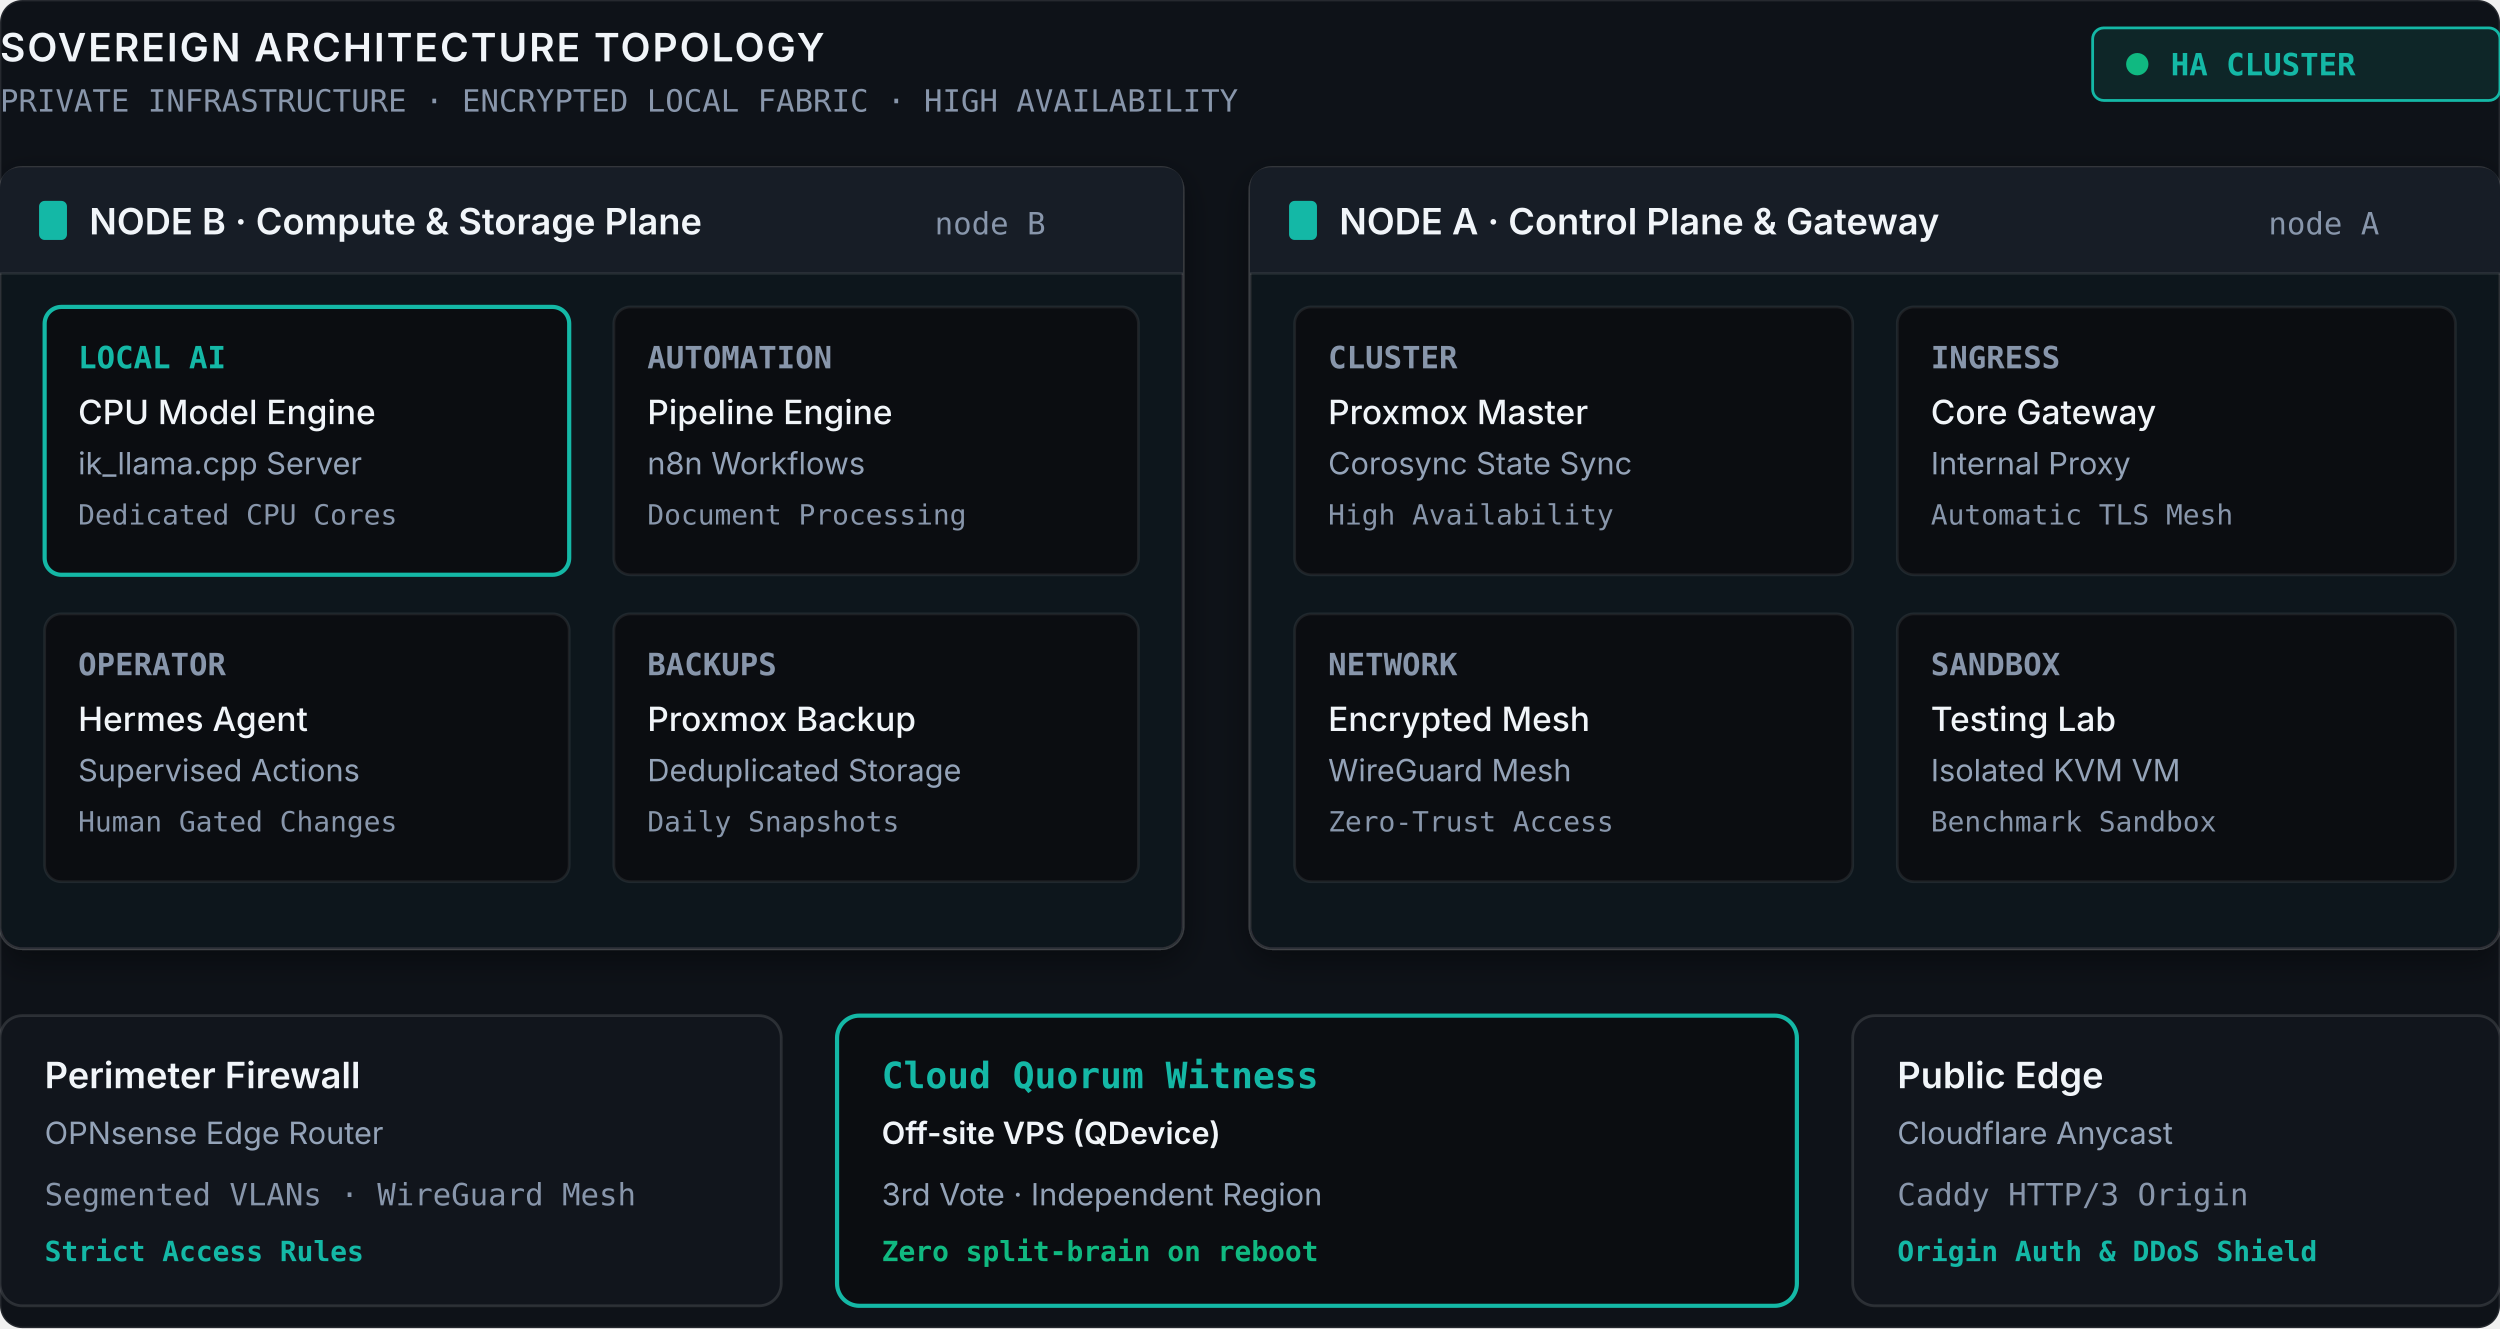
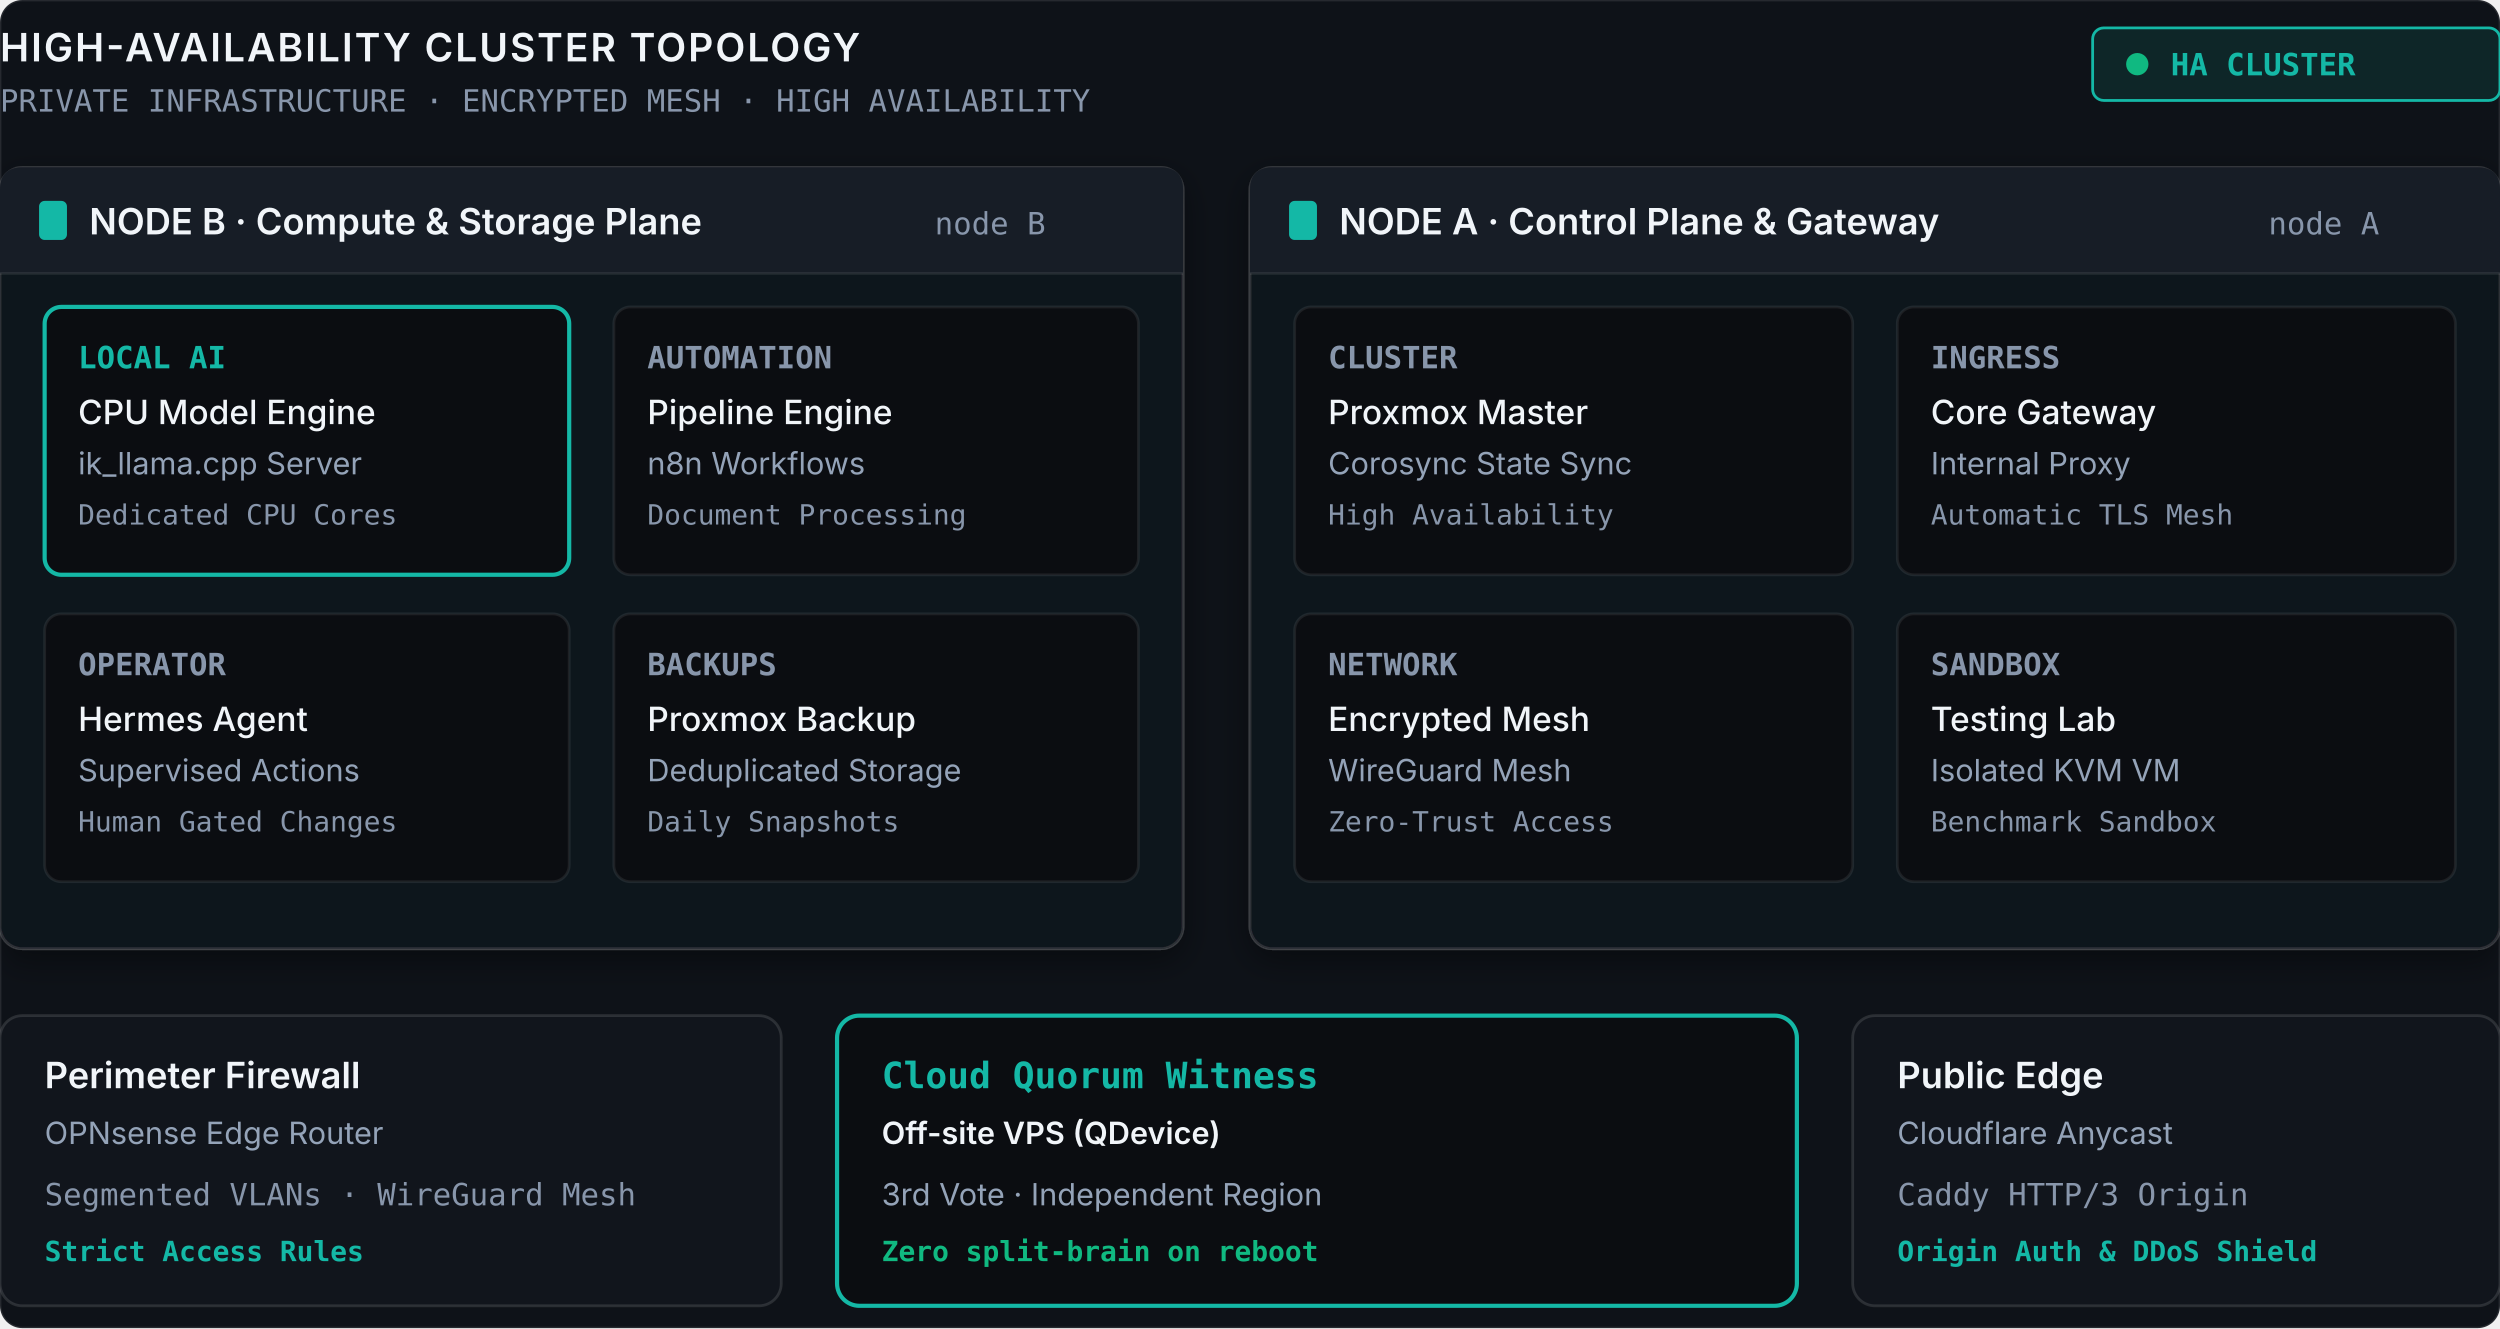
<svg xmlns="http://www.w3.org/2000/svg" viewBox="32 20 896 476" width="100%" height="100%" fill="none" class="cluster-diagram">
  <defs>
    <style>
      .bg-canvas { fill: #0e1218; stroke: rgba(255, 255, 255, 0.1); }
      .bg-card { fill: #11151c; stroke: rgba(255, 255, 255, 0.12); }
      .bg-header { fill: #171d26; }
      .bg-inner { fill: #0b0d11; stroke: rgba(255, 255, 255, 0.08); }
      .bg-highlight { fill: #0b0d11; stroke: #14b8a6; }
      .txt-primary { fill: #f1f5f9; font-family: -apple-system, BlinkMacSystemFont, "Inter", "Segoe UI", sans-serif; }
      .txt-secondary { fill: #94a3b8; font-family: -apple-system, BlinkMacSystemFont, "Inter", "Segoe UI", sans-serif; }
      .txt-muted { fill: #8896ab; font-family: "JetBrains Mono", "IBM Plex Mono", monospace; }
      .txt-teal { fill: #14b8a6; font-family: "JetBrains Mono", "IBM Plex Mono", monospace; font-weight: 600; }
      .txt-green { fill: #10b981; font-family: "JetBrains Mono", "IBM Plex Mono", monospace; font-weight: 600; }
      .badge-bg { fill: rgba(20, 184, 166, 0.12); stroke: #14b8a6; }
      .line-divider { stroke: rgba(255, 255, 255, 0.08); }
      @media (prefers-color-scheme: light) {
        .bg-canvas { fill: #f8fafc; stroke: rgba(0, 0, 0, 0.1); }
        .bg-card { fill: #ffffff; stroke: rgba(0, 0, 0, 0.12); }
        .bg-header { fill: #f8fafc; }
        .bg-inner { fill: #f1f5f9; stroke: rgba(0, 0, 0, 0.08); }
        .bg-highlight { fill: #f0fdfa; stroke: #0d9488; }
        .txt-primary { fill: #0f172a; }
        .txt-secondary { fill: #475569; }
        .txt-muted { fill: #64748b; }
        .txt-teal { fill: #0d9488; }
        .txt-green { fill: #059669; }
        .badge-bg { fill: rgba(13, 148, 136, 0.08); stroke: #0d9488; }
        .line-divider { stroke: rgba(0, 0, 0, 0.08); }
      }
    </style>
    <filter id="box-shadow" x="-3%" y="-3%" width="106%" height="110%">
      <feDropShadow dx="0" dy="4" stdDeviation="6" flood-color="#000000" flood-opacity="0.4" />
    </filter>
  </defs>
  <rect x="32" y="20" width="896" height="476" rx="8" class="bg-canvas" />
  <g transform="translate(32, 28)">
-     <text x="0" y="14" class="txt-primary" font-size="14" font-weight="600" letter-spacing="0.05em">SOVEREIGN ARCHITECTURE TOPOLOGY</text>
-     <text x="0" y="32" class="txt-muted" font-size="11">PRIVATE INFRASTRUCTURE · ENCRYPTED LOCAL FABRIC · HIGH AVAILABILITY</text>
+     <text x="0" y="14" class="txt-primary" font-size="14" font-weight="600" letter-spacing="0.05em">HIGH-AVAILABILITY CLUSTER TOPOLOGY</text>
+     <text x="0" y="32" class="txt-muted" font-size="11">PRIVATE INFRASTRUCTURE · ENCRYPTED MESH · HIGH AVAILABILITY</text>
    <rect x="750" y="2" width="146" height="26" rx="4" class="badge-bg" stroke-width="1" />
    <circle cx="766" cy="15" r="4" fill="#10b981" />
    <text x="778" y="19" class="txt-teal" font-size="11">HA CLUSTER</text>
  </g>
  <g transform="translate(32, 80)">
    <rect width="424" height="280" rx="8" class="bg-card" stroke-width="1" filter="url(#box-shadow)" />
    <path d="M 0 8 Q 0 0 8 0 L 416 0 Q 424 0 424 8 L 424 38 L 0 38 Z" class="bg-header" />
    <rect x="14" y="12" width="10" height="14" rx="2" fill="#14b8a6" />
    <text x="32" y="24" class="txt-primary" font-size="13" font-weight="600">NODE B · Compute &amp; Storage Plane</text>
    <text x="335" y="24" class="txt-muted" font-size="11">node B</text>
    <line x1="0" y1="38" x2="424" y2="38" class="line-divider" />
    <g transform="translate(16, 50)">
      <rect width="188" height="96" rx="6" class="bg-highlight" stroke-width="1.5" />
      <text x="12" y="22" class="txt-teal" font-size="11">LOCAL AI</text>
      <text x="12" y="42" class="txt-primary" font-size="12" font-weight="500">CPU Model Engine</text>
      <text x="12" y="60" class="txt-secondary" font-size="11">ik_llama.cpp Server</text>
      <text x="12" y="78" class="txt-muted" font-size="10">Dedicated CPU Cores</text>
    </g>
    <g transform="translate(220, 50)">
      <rect width="188" height="96" rx="6" class="bg-inner" />
      <text x="12" y="22" class="txt-muted" font-size="11" font-weight="600">AUTOMATION</text>
      <text x="12" y="42" class="txt-primary" font-size="12" font-weight="500">Pipeline Engine</text>
      <text x="12" y="60" class="txt-secondary" font-size="11">n8n Workflows</text>
      <text x="12" y="78" class="txt-muted" font-size="10">Document Processing</text>
    </g>
    <g transform="translate(16, 160)">
      <rect width="188" height="96" rx="6" class="bg-inner" />
      <text x="12" y="22" class="txt-muted" font-size="11" font-weight="600">OPERATOR</text>
      <text x="12" y="42" class="txt-primary" font-size="12" font-weight="500">Hermes Agent</text>
      <text x="12" y="60" class="txt-secondary" font-size="11">Supervised Actions</text>
      <text x="12" y="78" class="txt-muted" font-size="10">Human Gated Changes</text>
    </g>
    <g transform="translate(220, 160)">
      <rect width="188" height="96" rx="6" class="bg-inner" />
      <text x="12" y="22" class="txt-muted" font-size="11" font-weight="600">BACKUPS</text>
      <text x="12" y="42" class="txt-primary" font-size="12" font-weight="500">Proxmox Backup</text>
      <text x="12" y="60" class="txt-secondary" font-size="11">Deduplicated Storage</text>
      <text x="12" y="78" class="txt-muted" font-size="10">Daily Snapshots</text>
    </g>
  </g>
  <g transform="translate(480, 80)">
    <rect width="448" height="280" rx="8" class="bg-card" stroke-width="1" filter="url(#box-shadow)" />
    <path d="M 0 8 Q 0 0 8 0 L 440 0 Q 448 0 448 8 L 448 38 L 0 38 Z" class="bg-header" />
    <rect x="14" y="12" width="10" height="14" rx="2" fill="#14b8a6" />
    <text x="32" y="24" class="txt-primary" font-size="13" font-weight="600">NODE A · Control Plane &amp; Gateway</text>
    <text x="365" y="24" class="txt-muted" font-size="11">node A</text>
    <line x1="0" y1="38" x2="448" y2="38" class="line-divider" />
    <g transform="translate(16, 50)">
      <rect width="200" height="96" rx="6" class="bg-inner" />
      <text x="12" y="22" class="txt-muted" font-size="11" font-weight="600">CLUSTER</text>
      <text x="12" y="42" class="txt-primary" font-size="12" font-weight="500">Proxmox Master</text>
      <text x="12" y="60" class="txt-secondary" font-size="11">Corosync State Sync</text>
      <text x="12" y="78" class="txt-muted" font-size="10">High Availability</text>
    </g>
    <g transform="translate(232, 50)">
      <rect width="200" height="96" rx="6" class="bg-inner" />
      <text x="12" y="22" class="txt-muted" font-size="11" font-weight="600">INGRESS</text>
      <text x="12" y="42" class="txt-primary" font-size="12" font-weight="500">Core Gateway</text>
      <text x="12" y="60" class="txt-secondary" font-size="11">Internal Proxy</text>
      <text x="12" y="78" class="txt-muted" font-size="10">Automatic TLS Mesh</text>
    </g>
    <g transform="translate(16, 160)">
      <rect width="200" height="96" rx="6" class="bg-inner" />
      <text x="12" y="22" class="txt-muted" font-size="11" font-weight="600">NETWORK</text>
      <text x="12" y="42" class="txt-primary" font-size="12" font-weight="500">Encrypted Mesh</text>
      <text x="12" y="60" class="txt-secondary" font-size="11">WireGuard Mesh</text>
      <text x="12" y="78" class="txt-muted" font-size="10">Zero-Trust Access</text>
    </g>
    <g transform="translate(232, 160)">
      <rect width="200" height="96" rx="6" class="bg-inner" />
      <text x="12" y="22" class="txt-muted" font-size="11" font-weight="600">SANDBOX</text>
      <text x="12" y="42" class="txt-primary" font-size="12" font-weight="500">Testing Lab</text>
      <text x="12" y="60" class="txt-secondary" font-size="11">Isolated KVM VM</text>
      <text x="12" y="78" class="txt-muted" font-size="10">Benchmark Sandbox</text>
    </g>
  </g>
  <g transform="translate(32, 384)">
    <rect x="0" y="0" width="280" height="104" rx="8" class="bg-card" />
    <text x="16" y="26" class="txt-primary" font-size="13" font-weight="600">Perimeter Firewall</text>
    <text x="16" y="46" class="txt-secondary" font-size="11">OPNsense Edge Router</text>
    <text x="16" y="68" class="txt-muted" font-size="11">Segmented VLANs · WireGuard Mesh</text>
    <text x="16" y="88" class="txt-teal" font-size="10">Strict Access Rules</text>
    <rect x="300" y="0" width="344" height="104" rx="8" class="bg-highlight" stroke-width="1.5" />
    <text x="316" y="26" class="txt-teal" font-size="13">Cloud Quorum Witness</text>
    <text x="316" y="46" class="txt-primary" font-size="11" font-weight="600">Off-site VPS (QDevice)</text>
    <text x="316" y="68" class="txt-secondary" font-size="11">3rd Vote · Independent Region</text>
    <text x="316" y="88" class="txt-green" font-size="10">Zero split-brain on reboot</text>
    <rect x="664" y="0" width="232" height="104" rx="8" class="bg-card" />
    <text x="680" y="26" class="txt-primary" font-size="13" font-weight="600">Public Edge</text>
    <text x="680" y="46" class="txt-secondary" font-size="11">Cloudflare Anycast</text>
    <text x="680" y="68" class="txt-muted" font-size="11">Caddy HTTP/3 Origin</text>
    <text x="680" y="88" class="txt-teal" font-size="10">Origin Auth &amp; DDoS Shield</text>
  </g>
</svg>
